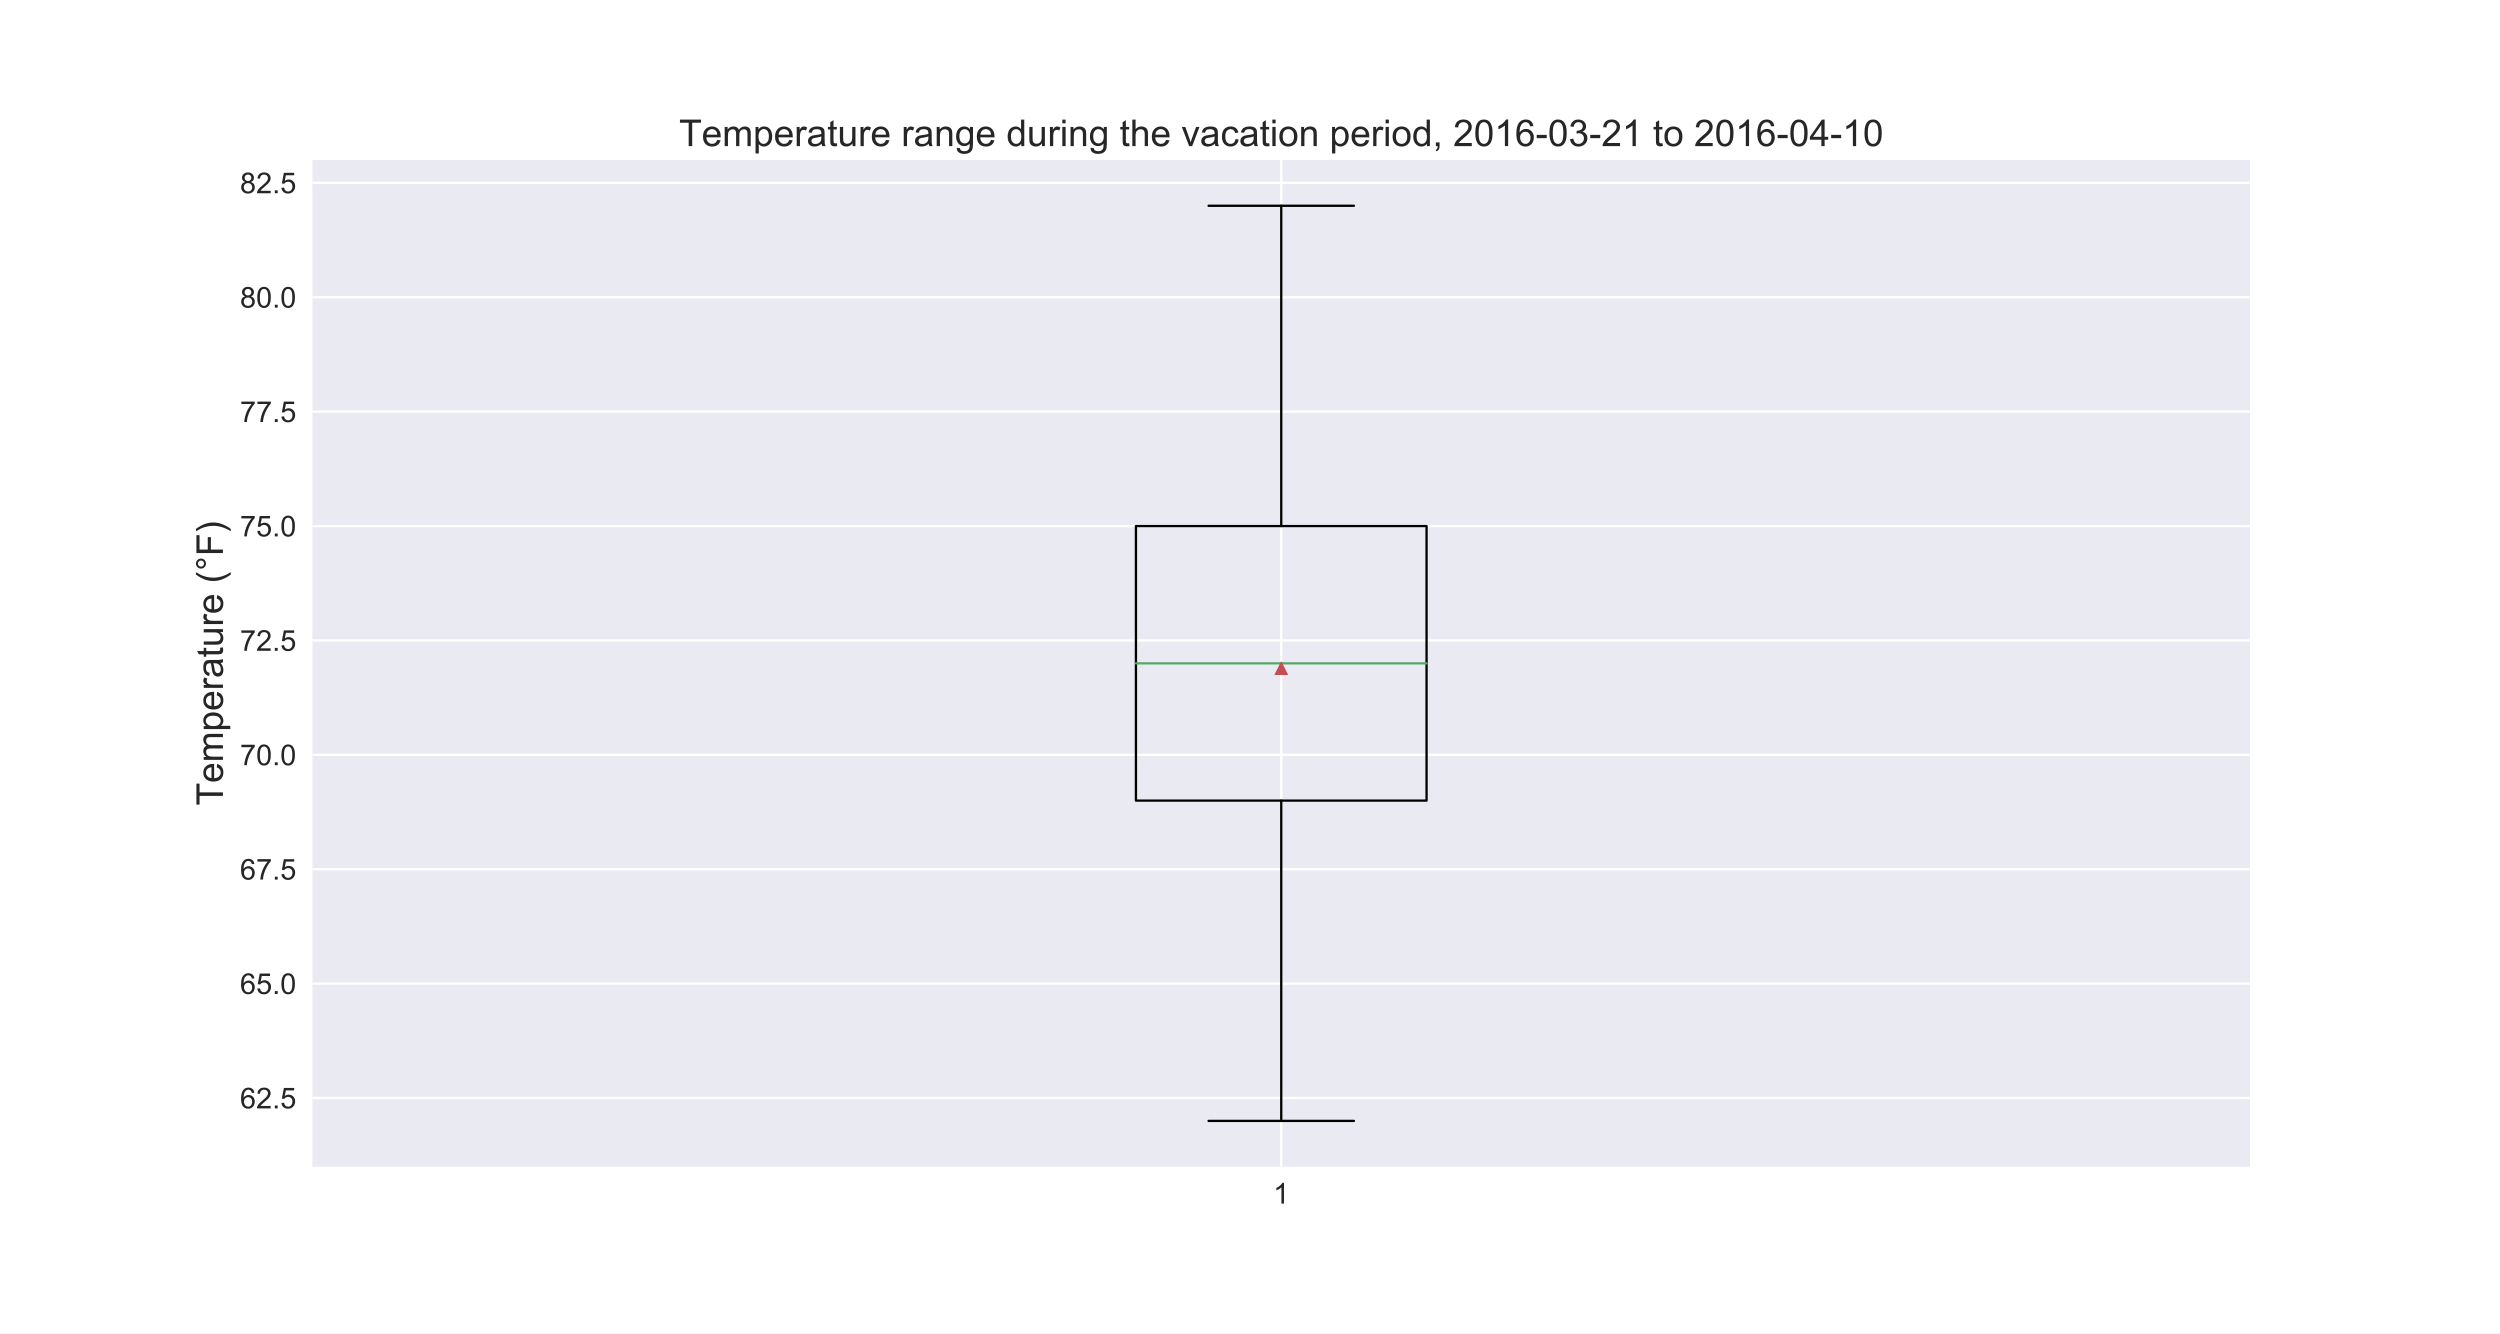
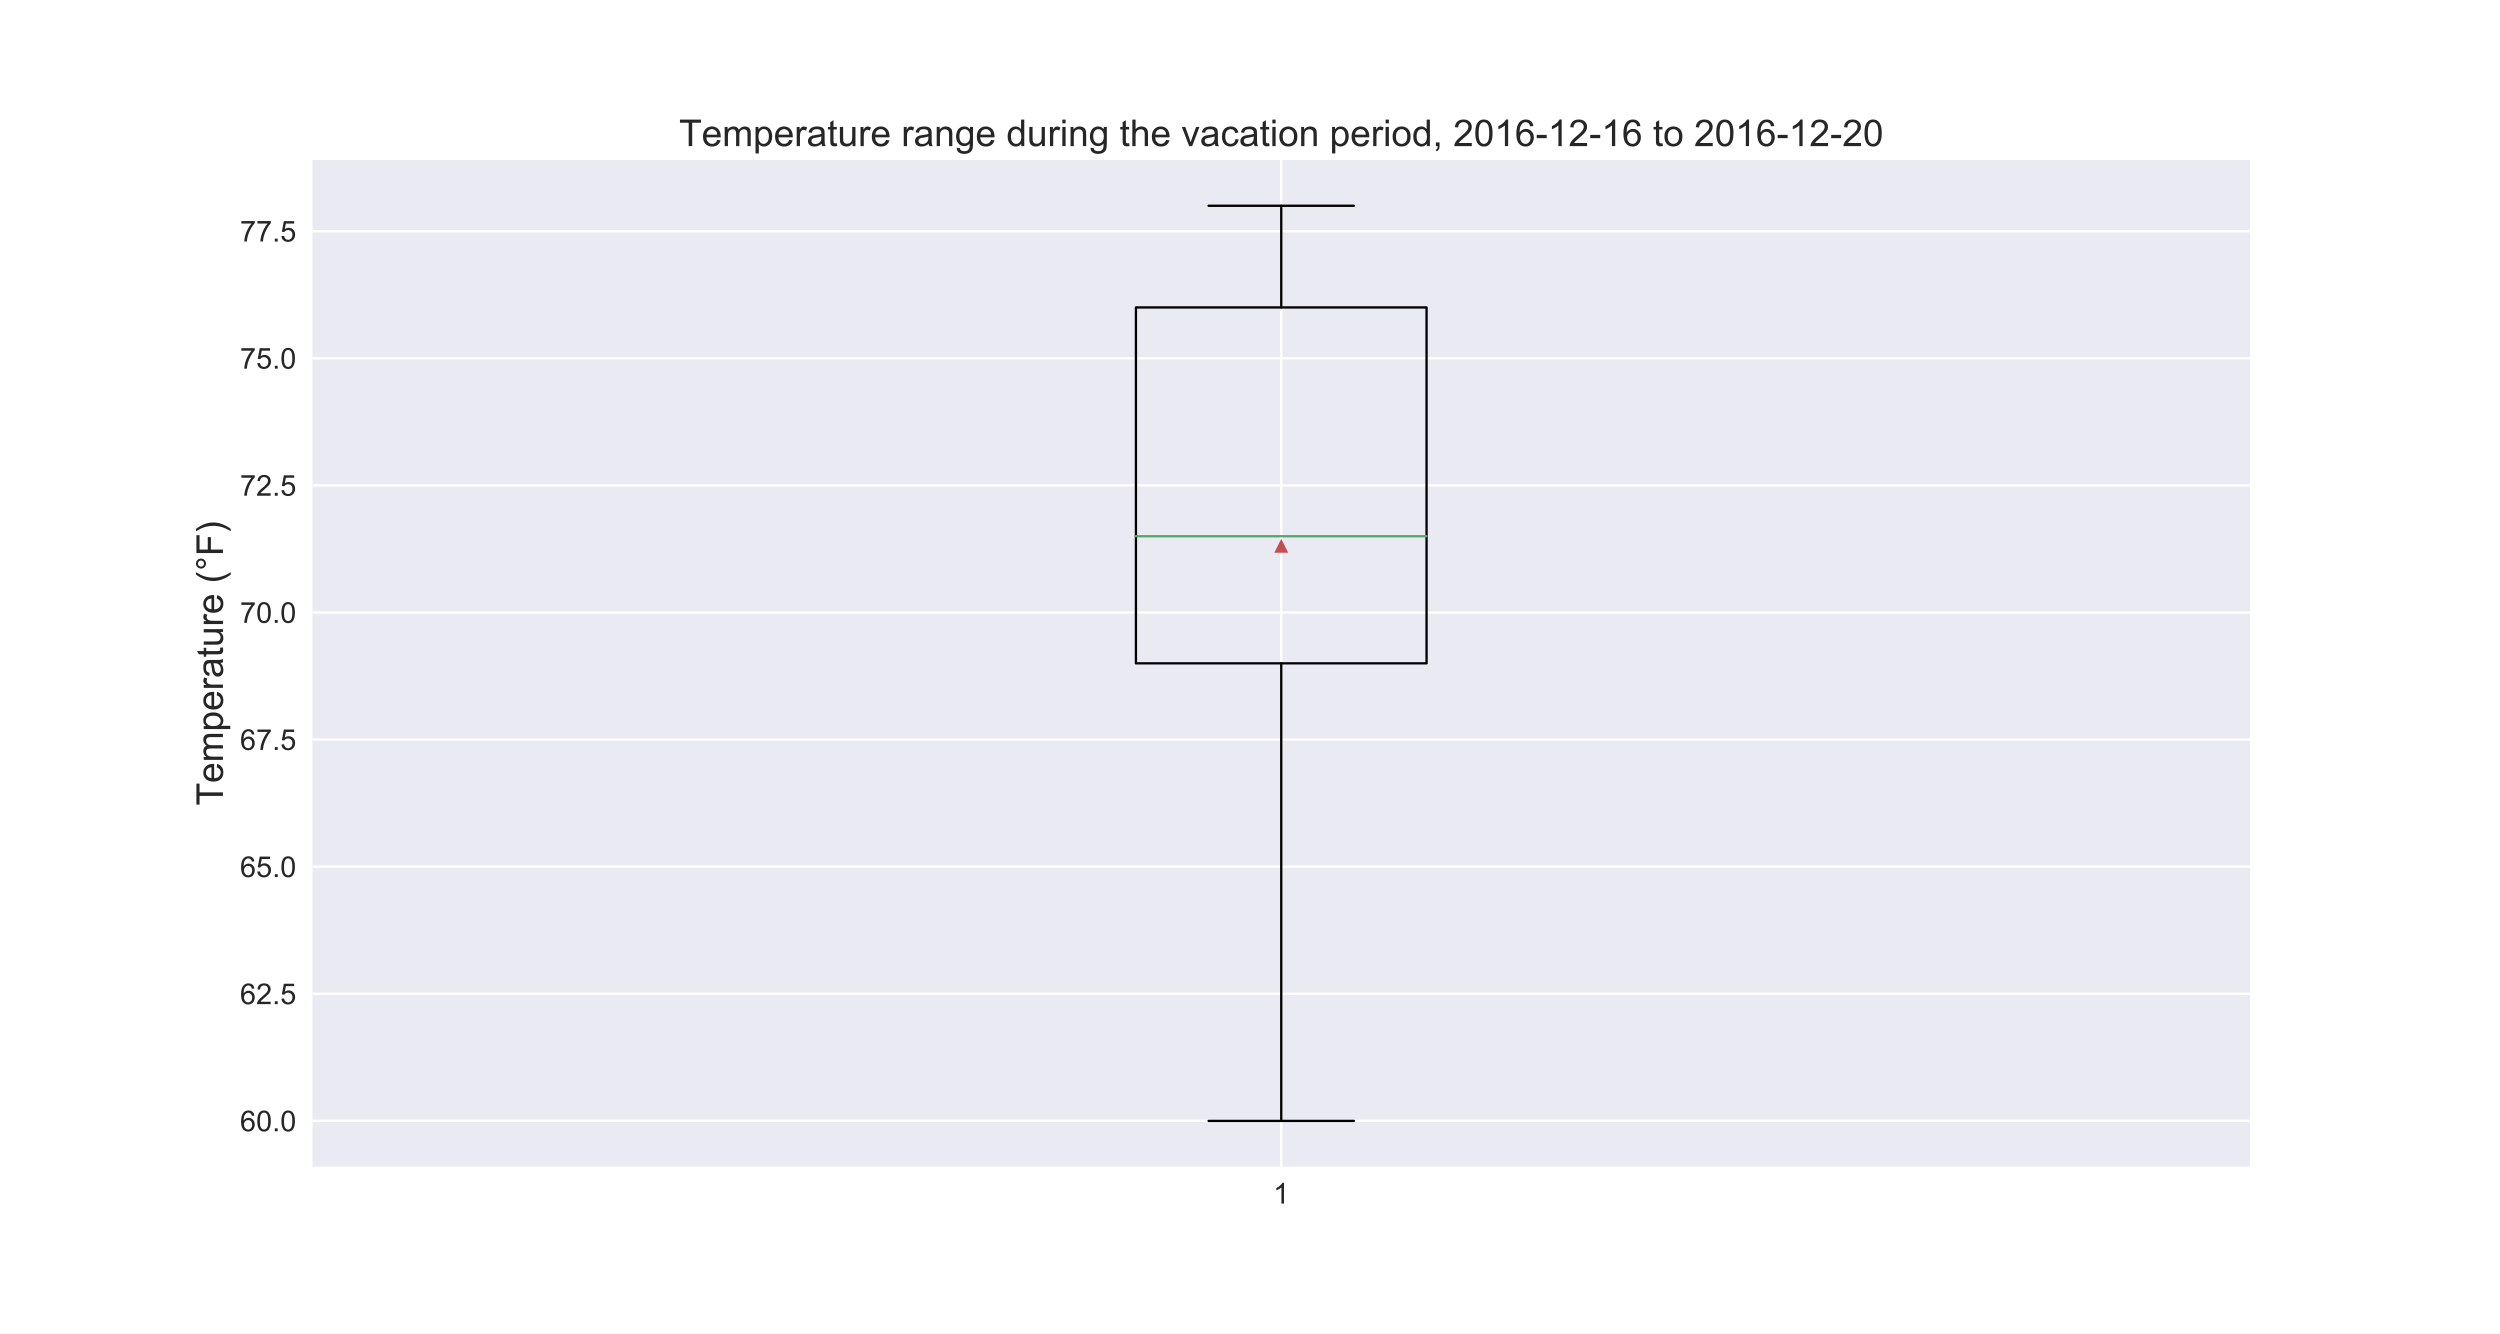
<svg xmlns="http://www.w3.org/2000/svg" xmlns:xlink="http://www.w3.org/1999/xlink" height="576pt" version="1.1" viewBox="0 0 1080 576" width="1080pt">
  <defs>
    <style type="text/css">
*{stroke-linecap:butt;stroke-linejoin:round;}
  </style>
  </defs>
  <g id="figure_1">
    <g id="patch_1">
      <path d="M 0 576  L 1080 576  L 1080 0  L 0 0  z " style="fill:#ffffff;" />
    </g>
    <g id="axes_1">
      <g id="patch_2">
        <path d="M 135 504  L 972 504  L 972 69.12  L 135 69.12  z " style="fill:#eaeaf2;" />
      </g>
      <g id="matplotlib.axis_1">
        <g id="xtick_1">
          <g id="line2d_1">
-             <path clip-path="url(#p46fe428287)" d="M 553.5 504  L 553.5 69.12  " style="fill:none;stroke:#ffffff;stroke-linecap:round;" />
+             <path clip-path="url(#p32eda16c60)" d="M 553.5 504  L 553.5 69.12  " style="fill:none;stroke:#ffffff;stroke-linecap:round;" />
          </g>
          <g id="line2d_2" />
          <g id="text_1">
            <defs>
              <path d="M 37.25 0  L 28.469 0  L 28.469 56  Q 25.297 52.984 20.141 49.953  Q 14.984 46.922 10.891 45.406  L 10.891 53.906  Q 18.266 57.375 23.781 62.297  Q 29.297 67.234 31.594 71.875  L 37.25 71.875  z " id="ArialMT-31" />
            </defs>
            <g style="fill:#262626;" transform="translate(550.0244 519.9473)scale(0.125 -0.125)">
              <use xlink:href="#ArialMT-31" />
            </g>
          </g>
        </g>
      </g>
      <g id="matplotlib.axis_2">
        <g id="ytick_1">
          <g id="line2d_3">
-             <path clip-path="url(#p46fe428287)" d="M 135 474.349  L 972 474.349  " style="fill:none;stroke:#ffffff;stroke-linecap:round;" />
+             <path clip-path="url(#p32eda16c60)" d="M 135 484.233  L 972 484.233  " style="fill:none;stroke:#ffffff;stroke-linecap:round;" />
          </g>
          <g id="line2d_4" />
          <g id="text_2">
            <defs>
              <path d="M 49.75 54.047  L 41.016 53.375  Q 39.844 58.547 37.703 60.891  Q 34.125 64.656 28.906 64.656  Q 24.703 64.656 21.531 62.312  Q 17.391 59.281 14.984 53.469  Q 12.594 47.656 12.5 36.922  Q 15.672 41.75 20.266 44.094  Q 24.859 46.438 29.891 46.438  Q 38.672 46.438 44.844 39.969  Q 51.031 33.5 51.031 23.25  Q 51.031 16.5 48.125 10.719  Q 45.219 4.938 40.141 1.859  Q 35.062 -1.219 28.609 -1.219  Q 17.625 -1.219 10.688 6.859  Q 3.766 14.938 3.766 33.5  Q 3.766 54.25 11.422 63.672  Q 18.109 71.875 29.438 71.875  Q 37.891 71.875 43.281 67.141  Q 48.688 62.406 49.75 54.047  z M 13.875 23.188  Q 13.875 18.656 15.797 14.5  Q 17.719 10.359 21.188 8.172  Q 24.656 6 28.469 6  Q 34.031 6 38.031 10.484  Q 42.047 14.984 42.047 22.703  Q 42.047 30.125 38.078 34.391  Q 34.125 38.672 28.125 38.672  Q 22.172 38.672 18.016 34.391  Q 13.875 30.125 13.875 23.188  z " id="ArialMT-36" />
-               <path d="M 50.344 8.453  L 50.344 0  L 3.031 0  Q 2.938 3.172 4.047 6.109  Q 5.859 10.938 9.828 15.625  Q 13.812 20.312 21.344 26.469  Q 33.016 36.031 37.109 41.625  Q 41.219 47.219 41.219 52.203  Q 41.219 57.422 37.469 61  Q 33.734 64.594 27.734 64.594  Q 21.391 64.594 17.578 60.781  Q 13.766 56.984 13.719 50.25  L 4.688 51.172  Q 5.609 61.281 11.656 66.578  Q 17.719 71.875 27.938 71.875  Q 38.234 71.875 44.234 66.156  Q 50.25 60.453 50.25 52  Q 50.25 47.703 48.484 43.547  Q 46.734 39.406 42.656 34.812  Q 38.578 30.219 29.109 22.219  Q 21.188 15.578 18.938 13.203  Q 16.703 10.844 15.234 8.453  z " id="ArialMT-32" />
+               <path d="M 4.156 35.297  Q 4.156 48 6.766 55.734  Q 9.375 63.484 14.516 67.672  Q 19.672 71.875 27.484 71.875  Q 33.25 71.875 37.594 69.547  Q 41.938 67.234 44.766 62.859  Q 47.609 58.5 49.219 52.219  Q 50.828 45.953 50.828 35.297  Q 50.828 22.703 48.234 14.969  Q 45.656 7.234 40.5 3  Q 35.359 -1.219 27.484 -1.219  Q 17.141 -1.219 11.234 6.203  Q 4.156 15.141 4.156 35.297  z M 13.188 35.297  Q 13.188 17.672 17.312 11.828  Q 21.438 6 27.484 6  Q 33.547 6 37.672 11.859  Q 41.797 17.719 41.797 35.297  Q 41.797 52.984 37.672 58.781  Q 33.547 64.594 27.391 64.594  Q 21.344 64.594 17.719 59.469  Q 13.188 52.938 13.188 35.297  z " id="ArialMT-30" />
              <path d="M 9.078 0  L 9.078 10.016  L 19.094 10.016  L 19.094 0  z " id="ArialMT-2e" />
-               <path d="M 4.156 18.75  L 13.375 19.531  Q 14.406 12.797 18.141 9.391  Q 21.875 6 27.156 6  Q 33.5 6 37.891 10.781  Q 42.281 15.578 42.281 23.484  Q 42.281 31 38.062 35.344  Q 33.844 39.703 27 39.703  Q 22.75 39.703 19.328 37.766  Q 15.922 35.844 13.969 32.766  L 5.719 33.844  L 12.641 70.609  L 48.25 70.609  L 48.25 62.203  L 19.672 62.203  L 15.828 42.969  Q 22.266 47.469 29.344 47.469  Q 38.719 47.469 45.156 40.969  Q 51.609 34.469 51.609 24.266  Q 51.609 14.547 45.953 7.469  Q 39.062 -1.219 27.156 -1.219  Q 17.391 -1.219 11.203 4.25  Q 5.031 9.719 4.156 18.75  z " id="ArialMT-35" />
            </defs>
-             <g style="fill:#262626;" transform="translate(103.6738 478.8227)scale(0.125 -0.125)">
+             <g style="fill:#262626;" transform="translate(103.6738 488.7064)scale(0.125 -0.125)">
              <use xlink:href="#ArialMT-36" />
-               <use x="55.615" xlink:href="#ArialMT-32" />
-               <use x="111.23" xlink:href="#ArialMT-2e" />
-               <use x="139.014" xlink:href="#ArialMT-35" />
+               <use x="55.615" xlink:href="#ArialMT-30" />
+               <use x="111.23" xlink:href="#ArialMT-2e" />
+               <use x="139.014" xlink:href="#ArialMT-30" />
            </g>
          </g>
        </g>
        <g id="ytick_2">
          <g id="line2d_5">
-             <path clip-path="url(#p46fe428287)" d="M 135 424.931  L 972 424.931  " style="fill:none;stroke:#ffffff;stroke-linecap:round;" />
+             <path clip-path="url(#p32eda16c60)" d="M 135 429.324  L 972 429.324  " style="fill:none;stroke:#ffffff;stroke-linecap:round;" />
          </g>
          <g id="line2d_6" />
          <g id="text_3">
            <defs>
-               <path d="M 4.156 35.297  Q 4.156 48 6.766 55.734  Q 9.375 63.484 14.516 67.672  Q 19.672 71.875 27.484 71.875  Q 33.25 71.875 37.594 69.547  Q 41.938 67.234 44.766 62.859  Q 47.609 58.5 49.219 52.219  Q 50.828 45.953 50.828 35.297  Q 50.828 22.703 48.234 14.969  Q 45.656 7.234 40.5 3  Q 35.359 -1.219 27.484 -1.219  Q 17.141 -1.219 11.234 6.203  Q 4.156 15.141 4.156 35.297  z M 13.188 35.297  Q 13.188 17.672 17.312 11.828  Q 21.438 6 27.484 6  Q 33.547 6 37.672 11.859  Q 41.797 17.719 41.797 35.297  Q 41.797 52.984 37.672 58.781  Q 33.547 64.594 27.391 64.594  Q 21.344 64.594 17.719 59.469  Q 13.188 52.938 13.188 35.297  z " id="ArialMT-30" />
+               <path d="M 50.344 8.453  L 50.344 0  L 3.031 0  Q 2.938 3.172 4.047 6.109  Q 5.859 10.938 9.828 15.625  Q 13.812 20.312 21.344 26.469  Q 33.016 36.031 37.109 41.625  Q 41.219 47.219 41.219 52.203  Q 41.219 57.422 37.469 61  Q 33.734 64.594 27.734 64.594  Q 21.391 64.594 17.578 60.781  Q 13.766 56.984 13.719 50.25  L 4.688 51.172  Q 5.609 61.281 11.656 66.578  Q 17.719 71.875 27.938 71.875  Q 38.234 71.875 44.234 66.156  Q 50.25 60.453 50.25 52  Q 50.25 47.703 48.484 43.547  Q 46.734 39.406 42.656 34.812  Q 38.578 30.219 29.109 22.219  Q 21.188 15.578 18.938 13.203  Q 16.703 10.844 15.234 8.453  z " id="ArialMT-32" />
+               <path d="M 4.156 18.75  L 13.375 19.531  Q 14.406 12.797 18.141 9.391  Q 21.875 6 27.156 6  Q 33.5 6 37.891 10.781  Q 42.281 15.578 42.281 23.484  Q 42.281 31 38.062 35.344  Q 33.844 39.703 27 39.703  Q 22.75 39.703 19.328 37.766  Q 15.922 35.844 13.969 32.766  L 5.719 33.844  L 12.641 70.609  L 48.25 70.609  L 48.25 62.203  L 19.672 62.203  L 15.828 42.969  Q 22.266 47.469 29.344 47.469  Q 38.719 47.469 45.156 40.969  Q 51.609 34.469 51.609 24.266  Q 51.609 14.547 45.953 7.469  Q 39.062 -1.219 27.156 -1.219  Q 17.391 -1.219 11.203 4.25  Q 5.031 9.719 4.156 18.75  z " id="ArialMT-35" />
            </defs>
-             <g style="fill:#262626;" transform="translate(103.6738 429.4045)scale(0.125 -0.125)">
+             <g style="fill:#262626;" transform="translate(103.6738 433.7973)scale(0.125 -0.125)">
+               <use xlink:href="#ArialMT-36" />
+               <use x="55.615" xlink:href="#ArialMT-32" />
+               <use x="111.23" xlink:href="#ArialMT-2e" />
+               <use x="139.014" xlink:href="#ArialMT-35" />
+             </g>
+           </g>
+         </g>
+         <g id="ytick_3">
+           <g id="line2d_7">
+             <path clip-path="url(#p32eda16c60)" d="M 135 374.415  L 972 374.415  " style="fill:none;stroke:#ffffff;stroke-linecap:round;" />
+           </g>
+           <g id="line2d_8" />
+           <g id="text_4">
+             <g style="fill:#262626;" transform="translate(103.6738 378.8882)scale(0.125 -0.125)">
              <use xlink:href="#ArialMT-36" />
              <use x="55.615" xlink:href="#ArialMT-35" />
              <use x="111.23" xlink:href="#ArialMT-2e" />
              <use x="139.014" xlink:href="#ArialMT-30" />
            </g>
          </g>
        </g>
-         <g id="ytick_3">
-           <g id="line2d_7">
-             <path clip-path="url(#p46fe428287)" d="M 135 375.513  L 972 375.513  " style="fill:none;stroke:#ffffff;stroke-linecap:round;" />
-           </g>
-           <g id="line2d_8" />
-           <g id="text_4">
+         <g id="ytick_4">
+           <g id="line2d_9">
+             <path clip-path="url(#p32eda16c60)" d="M 135 319.505  L 972 319.505  " style="fill:none;stroke:#ffffff;stroke-linecap:round;" />
+           </g>
+           <g id="line2d_10" />
+           <g id="text_5">
            <defs>
              <path d="M 4.734 62.203  L 4.734 70.656  L 51.078 70.656  L 51.078 63.812  Q 44.234 56.547 37.516 44.484  Q 30.812 32.422 27.156 19.672  Q 24.516 10.688 23.781 0  L 14.75 0  Q 14.891 8.453 18.062 20.406  Q 21.234 32.375 27.172 43.484  Q 33.109 54.594 39.797 62.203  z " id="ArialMT-37" />
            </defs>
-             <g style="fill:#262626;" transform="translate(103.6738 379.9864)scale(0.125 -0.125)">
+             <g style="fill:#262626;" transform="translate(103.6738 323.9791)scale(0.125 -0.125)">
              <use xlink:href="#ArialMT-36" />
              <use x="55.615" xlink:href="#ArialMT-37" />
              <use x="111.23" xlink:href="#ArialMT-2e" />
              <use x="139.014" xlink:href="#ArialMT-35" />
            </g>
          </g>
        </g>
-         <g id="ytick_4">
-           <g id="line2d_9">
-             <path clip-path="url(#p46fe428287)" d="M 135 326.095  L 972 326.095  " style="fill:none;stroke:#ffffff;stroke-linecap:round;" />
-           </g>
-           <g id="line2d_10" />
-           <g id="text_5">
-             <g style="fill:#262626;" transform="translate(103.6738 330.5682)scale(0.125 -0.125)">
+         <g id="ytick_5">
+           <g id="line2d_11">
+             <path clip-path="url(#p32eda16c60)" d="M 135 264.596  L 972 264.596  " style="fill:none;stroke:#ffffff;stroke-linecap:round;" />
+           </g>
+           <g id="line2d_12" />
+           <g id="text_6">
+             <g style="fill:#262626;" transform="translate(103.6738 269.07)scale(0.125 -0.125)">
              <use xlink:href="#ArialMT-37" />
              <use x="55.615" xlink:href="#ArialMT-30" />
              <use x="111.23" xlink:href="#ArialMT-2e" />
              <use x="139.014" xlink:href="#ArialMT-30" />
            </g>
          </g>
        </g>
-         <g id="ytick_5">
-           <g id="line2d_11">
-             <path clip-path="url(#p46fe428287)" d="M 135 276.676  L 972 276.676  " style="fill:none;stroke:#ffffff;stroke-linecap:round;" />
-           </g>
-           <g id="line2d_12" />
-           <g id="text_6">
-             <g style="fill:#262626;" transform="translate(103.6738 281.15)scale(0.125 -0.125)">
+         <g id="ytick_6">
+           <g id="line2d_13">
+             <path clip-path="url(#p32eda16c60)" d="M 135 209.687  L 972 209.687  " style="fill:none;stroke:#ffffff;stroke-linecap:round;" />
+           </g>
+           <g id="line2d_14" />
+           <g id="text_7">
+             <g style="fill:#262626;" transform="translate(103.6738 214.1609)scale(0.125 -0.125)">
              <use xlink:href="#ArialMT-37" />
              <use x="55.615" xlink:href="#ArialMT-32" />
              <use x="111.23" xlink:href="#ArialMT-2e" />
              <use x="139.014" xlink:href="#ArialMT-35" />
            </g>
          </g>
        </g>
-         <g id="ytick_6">
-           <g id="line2d_13">
-             <path clip-path="url(#p46fe428287)" d="M 135 227.258  L 972 227.258  " style="fill:none;stroke:#ffffff;stroke-linecap:round;" />
-           </g>
-           <g id="line2d_14" />
-           <g id="text_7">
-             <g style="fill:#262626;" transform="translate(103.6738 231.7318)scale(0.125 -0.125)">
+         <g id="ytick_7">
+           <g id="line2d_15">
+             <path clip-path="url(#p32eda16c60)" d="M 135 154.778  L 972 154.778  " style="fill:none;stroke:#ffffff;stroke-linecap:round;" />
+           </g>
+           <g id="line2d_16" />
+           <g id="text_8">
+             <g style="fill:#262626;" transform="translate(103.6738 159.2518)scale(0.125 -0.125)">
              <use xlink:href="#ArialMT-37" />
              <use x="55.615" xlink:href="#ArialMT-35" />
              <use x="111.23" xlink:href="#ArialMT-2e" />
              <use x="139.014" xlink:href="#ArialMT-30" />
            </g>
          </g>
        </g>
-         <g id="ytick_7">
-           <g id="line2d_15">
-             <path clip-path="url(#p46fe428287)" d="M 135 177.84  L 972 177.84  " style="fill:none;stroke:#ffffff;stroke-linecap:round;" />
-           </g>
-           <g id="line2d_16" />
-           <g id="text_8">
-             <g style="fill:#262626;" transform="translate(103.6738 182.3136)scale(0.125 -0.125)">
+         <g id="ytick_8">
+           <g id="line2d_17">
+             <path clip-path="url(#p32eda16c60)" d="M 135 99.869  L 972 99.869  " style="fill:none;stroke:#ffffff;stroke-linecap:round;" />
+           </g>
+           <g id="line2d_18" />
+           <g id="text_9">
+             <g style="fill:#262626;" transform="translate(103.6738 104.3427)scale(0.125 -0.125)">
              <use xlink:href="#ArialMT-37" />
              <use x="55.615" xlink:href="#ArialMT-37" />
              <use x="111.23" xlink:href="#ArialMT-2e" />
              <use x="139.014" xlink:href="#ArialMT-35" />
            </g>
          </g>
        </g>
-         <g id="ytick_8">
-           <g id="line2d_17">
-             <path clip-path="url(#p46fe428287)" d="M 135 128.422  L 972 128.422  " style="fill:none;stroke:#ffffff;stroke-linecap:round;" />
-           </g>
-           <g id="line2d_18" />
-           <g id="text_9">
-             <defs>
-               <path d="M 17.672 38.812  Q 12.203 40.828 9.562 44.531  Q 6.938 48.25 6.938 53.422  Q 6.938 61.234 12.547 66.547  Q 18.172 71.875 27.484 71.875  Q 36.859 71.875 42.578 66.422  Q 48.297 60.984 48.297 53.172  Q 48.297 48.188 45.672 44.5  Q 43.062 40.828 37.75 38.812  Q 44.344 36.672 47.781 31.875  Q 51.219 27.094 51.219 20.453  Q 51.219 11.281 44.719 5.031  Q 38.234 -1.219 27.641 -1.219  Q 17.047 -1.219 10.547 5.047  Q 4.047 11.328 4.047 20.703  Q 4.047 27.688 7.594 32.391  Q 11.141 37.109 17.672 38.812  z M 15.922 53.719  Q 15.922 48.641 19.188 45.406  Q 22.469 42.188 27.688 42.188  Q 32.766 42.188 36.016 45.375  Q 39.266 48.578 39.266 53.219  Q 39.266 58.062 35.906 61.359  Q 32.562 64.656 27.594 64.656  Q 22.562 64.656 19.234 61.422  Q 15.922 58.203 15.922 53.719  z M 13.094 20.656  Q 13.094 16.891 14.875 13.375  Q 16.656 9.859 20.172 7.922  Q 23.688 6 27.734 6  Q 34.031 6 38.125 10.047  Q 42.234 14.109 42.234 20.359  Q 42.234 26.703 38.016 30.859  Q 33.797 35.016 27.438 35.016  Q 21.234 35.016 17.156 30.906  Q 13.094 26.812 13.094 20.656  z " id="ArialMT-38" />
-             </defs>
-             <g style="fill:#262626;" transform="translate(103.6738 132.8955)scale(0.125 -0.125)">
-               <use xlink:href="#ArialMT-38" />
-               <use x="55.615" xlink:href="#ArialMT-30" />
-               <use x="111.23" xlink:href="#ArialMT-2e" />
-               <use x="139.014" xlink:href="#ArialMT-30" />
-             </g>
-           </g>
-         </g>
-         <g id="ytick_9">
-           <g id="line2d_19">
-             <path clip-path="url(#p46fe428287)" d="M 135 79.004  L 972 79.004  " style="fill:none;stroke:#ffffff;stroke-linecap:round;" />
-           </g>
-           <g id="line2d_20" />
-           <g id="text_10">
-             <g style="fill:#262626;" transform="translate(103.6738 83.47727)scale(0.125 -0.125)">
-               <use xlink:href="#ArialMT-38" />
-               <use x="55.615" xlink:href="#ArialMT-32" />
-               <use x="111.23" xlink:href="#ArialMT-2e" />
-               <use x="139.014" xlink:href="#ArialMT-35" />
-             </g>
-           </g>
-         </g>
-         <g id="text_11">
+         <g id="text_10">
          <defs>
            <path d="M 25.922 0  L 25.922 63.141  L 2.344 63.141  L 2.344 71.578  L 59.078 71.578  L 59.078 63.141  L 35.406 63.141  L 35.406 0  z " id="ArialMT-54" />
            <path d="M 42.094 16.703  L 51.172 15.578  Q 49.031 7.625 43.219 3.219  Q 37.406 -1.172 28.375 -1.172  Q 17 -1.172 10.328 5.828  Q 3.656 12.844 3.656 25.484  Q 3.656 38.578 10.391 45.797  Q 17.141 53.031 27.875 53.031  Q 38.281 53.031 44.875 45.953  Q 51.469 38.875 51.469 26.031  Q 51.469 25.25 51.422 23.688  L 12.75 23.688  Q 13.234 15.141 17.578 10.594  Q 21.922 6.062 28.422 6.062  Q 33.25 6.062 36.672 8.594  Q 40.094 11.141 42.094 16.703  z M 13.234 30.906  L 42.188 30.906  Q 41.609 37.453 38.875 40.719  Q 34.672 45.797 27.984 45.797  Q 21.922 45.797 17.797 41.75  Q 13.672 37.703 13.234 30.906  z " id="ArialMT-65" />
            <path d="M 6.594 0  L 6.594 51.859  L 14.453 51.859  L 14.453 44.578  Q 16.891 48.391 20.938 50.703  Q 25 53.031 30.172 53.031  Q 35.938 53.031 39.625 50.641  Q 43.312 48.25 44.828 43.953  Q 50.984 53.031 60.844 53.031  Q 68.562 53.031 72.703 48.75  Q 76.859 44.484 76.859 35.594  L 76.859 0  L 68.109 0  L 68.109 32.672  Q 68.109 37.938 67.25 40.25  Q 66.406 42.578 64.156 43.984  Q 61.922 45.406 58.891 45.406  Q 53.422 45.406 49.797 41.766  Q 46.188 38.141 46.188 30.125  L 46.188 0  L 37.406 0  L 37.406 33.688  Q 37.406 39.547 35.25 42.469  Q 33.109 45.406 28.219 45.406  Q 24.516 45.406 21.359 43.453  Q 18.219 41.5 16.797 37.734  Q 15.375 33.984 15.375 26.906  L 15.375 0  z " id="ArialMT-6d" />
            <path d="M 6.594 -19.875  L 6.594 51.859  L 14.594 51.859  L 14.594 45.125  Q 17.438 49.078 21 51.047  Q 24.562 53.031 29.641 53.031  Q 36.281 53.031 41.359 49.609  Q 46.438 46.188 49.016 39.953  Q 51.609 33.734 51.609 26.312  Q 51.609 18.359 48.75 11.984  Q 45.906 5.609 40.453 2.219  Q 35.016 -1.172 29 -1.172  Q 24.609 -1.172 21.109 0.688  Q 17.625 2.547 15.375 5.375  L 15.375 -19.875  z M 14.547 25.641  Q 14.547 15.625 18.594 10.844  Q 22.656 6.062 28.422 6.062  Q 34.281 6.062 38.453 11.016  Q 42.625 15.969 42.625 26.375  Q 42.625 36.281 38.547 41.203  Q 34.469 46.141 28.812 46.141  Q 23.188 46.141 18.859 40.891  Q 14.547 35.641 14.547 25.641  z " id="ArialMT-70" />
            <path d="M 6.5 0  L 6.5 51.859  L 14.406 51.859  L 14.406 44  Q 17.438 49.516 20 51.266  Q 22.562 53.031 25.641 53.031  Q 30.078 53.031 34.672 50.203  L 31.641 42.047  Q 28.422 43.953 25.203 43.953  Q 22.312 43.953 20.016 42.219  Q 17.719 40.484 16.75 37.406  Q 15.281 32.719 15.281 27.156  L 15.281 0  z " id="ArialMT-72" />
            <path d="M 40.438 6.391  Q 35.547 2.25 31.031 0.531  Q 26.516 -1.172 21.344 -1.172  Q 12.797 -1.172 8.203 3  Q 3.609 7.172 3.609 13.672  Q 3.609 17.484 5.344 20.625  Q 7.078 23.781 9.891 25.688  Q 12.703 27.594 16.219 28.562  Q 18.797 29.25 24.031 29.891  Q 34.672 31.156 39.703 32.906  Q 39.75 34.719 39.75 35.203  Q 39.75 40.578 37.25 42.781  Q 33.891 45.75 27.25 45.75  Q 21.047 45.75 18.094 43.578  Q 15.141 41.406 13.719 35.891  L 5.125 37.062  Q 6.297 42.578 8.984 45.969  Q 11.672 49.359 16.75 51.188  Q 21.828 53.031 28.516 53.031  Q 35.156 53.031 39.297 51.469  Q 43.453 49.906 45.406 47.531  Q 47.359 45.172 48.141 41.547  Q 48.578 39.312 48.578 33.453  L 48.578 21.734  Q 48.578 9.469 49.141 6.219  Q 49.703 2.984 51.375 0  L 42.188 0  Q 40.828 2.734 40.438 6.391  z M 39.703 26.031  Q 34.906 24.078 25.344 22.703  Q 19.922 21.922 17.672 20.938  Q 15.438 19.969 14.203 18.094  Q 12.984 16.219 12.984 13.922  Q 12.984 10.406 15.641 8.062  Q 18.312 5.719 23.438 5.719  Q 28.516 5.719 32.469 7.938  Q 36.422 10.156 38.281 14.016  Q 39.703 17 39.703 22.797  z " id="ArialMT-61" />
            <path d="M 25.781 7.859  L 27.047 0.094  Q 23.344 -0.688 20.406 -0.688  Q 15.625 -0.688 12.984 0.828  Q 10.359 2.344 9.281 4.812  Q 8.203 7.281 8.203 15.188  L 8.203 45.016  L 1.766 45.016  L 1.766 51.859  L 8.203 51.859  L 8.203 64.703  L 16.938 69.969  L 16.938 51.859  L 25.781 51.859  L 25.781 45.016  L 16.938 45.016  L 16.938 14.703  Q 16.938 10.938 17.406 9.859  Q 17.875 8.797 18.922 8.156  Q 19.969 7.516 21.922 7.516  Q 23.391 7.516 25.781 7.859  z " id="ArialMT-74" />
            <path d="M 40.578 0  L 40.578 7.625  Q 34.516 -1.172 24.125 -1.172  Q 19.531 -1.172 15.547 0.578  Q 11.578 2.344 9.641 5  Q 7.719 7.672 6.938 11.531  Q 6.391 14.109 6.391 19.734  L 6.391 51.859  L 15.188 51.859  L 15.188 23.094  Q 15.188 16.219 15.719 13.812  Q 16.547 10.359 19.234 8.375  Q 21.922 6.391 25.875 6.391  Q 29.828 6.391 33.297 8.422  Q 36.766 10.453 38.203 13.938  Q 39.656 17.438 39.656 24.078  L 39.656 51.859  L 48.438 51.859  L 48.438 0  z " id="ArialMT-75" />
            <path id="ArialMT-20" />
            <path d="M 23.391 -21.047  Q 16.109 -11.859 11.078 0.438  Q 6.062 12.75 6.062 25.922  Q 6.062 37.547 9.812 48.188  Q 14.203 60.547 23.391 72.797  L 29.688 72.797  Q 23.781 62.641 21.875 58.297  Q 18.891 51.562 17.188 44.234  Q 15.094 35.109 15.094 25.875  Q 15.094 2.391 29.688 -21.047  z " id="ArialMT-28" />
            <path d="M 6.25 59.281  Q 6.25 64.891 10.219 68.844  Q 14.203 72.797 19.781 72.797  Q 25.438 72.797 29.391 68.844  Q 33.344 64.891 33.344 59.281  Q 33.344 53.656 29.359 49.672  Q 25.391 45.703 19.781 45.703  Q 14.203 45.703 10.219 49.656  Q 6.25 53.609 6.25 59.281  z M 11.578 59.281  Q 11.578 55.859 13.984 53.438  Q 16.406 51.031 19.828 51.031  Q 23.188 51.031 25.609 53.438  Q 28.031 55.859 28.031 59.281  Q 28.031 62.703 25.609 65.109  Q 23.188 67.531 19.828 67.531  Q 16.406 67.531 13.984 65.109  Q 11.578 62.703 11.578 59.281  z " id="ArialMT-b0" />
            <path d="M 8.203 0  L 8.203 71.578  L 56.5 71.578  L 56.5 63.141  L 17.672 63.141  L 17.672 40.969  L 51.266 40.969  L 51.266 32.516  L 17.672 32.516  L 17.672 0  z " id="ArialMT-46" />
            <path d="M 12.359 -21.047  L 6.062 -21.047  Q 20.656 2.391 20.656 25.875  Q 20.656 35.062 18.562 44.094  Q 16.891 51.422 13.922 58.156  Q 12.016 62.547 6.062 72.797  L 12.359 72.797  Q 21.531 60.547 25.922 48.188  Q 29.688 37.547 29.688 25.922  Q 29.688 12.75 24.625 0.438  Q 19.578 -11.859 12.359 -21.047  z " id="ArialMT-29" />
          </defs>
          <g style="fill:#262626;" transform="translate(96.30633 347.9737)rotate(-90)scale(0.16 -0.16)">
            <use xlink:href="#ArialMT-54" />
            <use x="60.912" xlink:href="#ArialMT-65" />
            <use x="116.527" xlink:href="#ArialMT-6d" />
            <use x="199.828" xlink:href="#ArialMT-70" />
            <use x="255.443" xlink:href="#ArialMT-65" />
            <use x="311.059" xlink:href="#ArialMT-72" />
            <use x="344.359" xlink:href="#ArialMT-61" />
            <use x="399.975" xlink:href="#ArialMT-74" />
            <use x="427.758" xlink:href="#ArialMT-75" />
            <use x="483.373" xlink:href="#ArialMT-72" />
            <use x="516.674" xlink:href="#ArialMT-65" />
            <use x="572.289" xlink:href="#ArialMT-20" />
            <use x="600.072" xlink:href="#ArialMT-28" />
            <use x="633.373" xlink:href="#ArialMT-b0" />
            <use x="673.363" xlink:href="#ArialMT-46" />
            <use x="734.447" xlink:href="#ArialMT-29" />
          </g>
        </g>
      </g>
+       <g id="line2d_19">
+         <path clip-path="url(#p32eda16c60)" d="M 490.725 286.56  L 616.275 286.56  L 616.275 132.815  L 490.725 132.815  L 490.725 286.56  " style="fill:none;stroke:#000000;stroke-linecap:round;" />
+       </g>
+       <g id="line2d_20">
+         <path clip-path="url(#p32eda16c60)" d="M 553.5 286.56  L 553.5 484.233  " style="fill:none;stroke:#000000;stroke-linecap:round;" />
+       </g>
      <g id="line2d_21">
-         <path clip-path="url(#p46fe428287)" d="M 490.725 345.862  L 616.275 345.862  L 616.275 227.258  L 490.725 227.258  L 490.725 345.862  " style="fill:none;stroke:#000000;stroke-linecap:round;" />
+         <path clip-path="url(#p32eda16c60)" d="M 553.5 132.815  L 553.5 88.887  " style="fill:none;stroke:#000000;stroke-linecap:round;" />
      </g>
      <g id="line2d_22">
-         <path clip-path="url(#p46fe428287)" d="M 553.5 345.862  L 553.5 484.233  " style="fill:none;stroke:#000000;stroke-linecap:round;" />
+         <path clip-path="url(#p32eda16c60)" d="M 522.112 484.233  L 584.888 484.233  " style="fill:none;stroke:#000000;stroke-linecap:round;" />
      </g>
      <g id="line2d_23">
-         <path clip-path="url(#p46fe428287)" d="M 553.5 227.258  L 553.5 88.887  " style="fill:none;stroke:#000000;stroke-linecap:round;" />
-       </g>
-       <g id="line2d_24">
-         <path clip-path="url(#p46fe428287)" d="M 522.112 484.233  L 584.888 484.233  " style="fill:none;stroke:#000000;stroke-linecap:round;" />
-       </g>
+         <path clip-path="url(#p32eda16c60)" d="M 522.112 88.887  L 584.888 88.887  " style="fill:none;stroke:#000000;stroke-linecap:round;" />
+       </g>
+       <g id="line2d_24" />
      <g id="line2d_25">
-         <path clip-path="url(#p46fe428287)" d="M 522.112 88.887  L 584.888 88.887  " style="fill:none;stroke:#000000;stroke-linecap:round;" />
-       </g>
-       <g id="line2d_26" />
-       <g id="line2d_27">
-         <path clip-path="url(#p46fe428287)" d="M 490.725 286.56  L 616.275 286.56  " style="fill:none;stroke:#55a868;stroke-linecap:round;" />
-       </g>
-       <g id="line2d_28">
-         <path clip-path="url(#p46fe428287)" d="M 553.5 288.595  " style="fill:none;stroke:#c44e52;stroke-dasharray:3.7,1.6;stroke-dashoffset:0;" />
+         <path clip-path="url(#p32eda16c60)" d="M 490.725 231.651  L 616.275 231.651  " style="fill:none;stroke:#55a868;stroke-linecap:round;" />
+       </g>
+       <g id="line2d_26">
+         <path clip-path="url(#p32eda16c60)" d="M 553.5 235.769  " style="fill:none;stroke:#c44e52;stroke-dasharray:3.7,1.6;stroke-dashoffset:0;" />
        <defs>
-           <path d="M 0 -3  L -3 3  L 3 3  z " id="mfe42d89175" />
+           <path d="M 0 -3  L -3 3  L 3 3  z " id="m8ed10a5199" />
        </defs>
-         <g clip-path="url(#p46fe428287)">
-           <use style="fill:#c44e52;" x="553.5" xlink:href="#mfe42d89175" y="288.595" />
+         <g clip-path="url(#p32eda16c60)">
+           <use style="fill:#c44e52;" x="553.5" xlink:href="#m8ed10a5199" y="235.769" />
        </g>
      </g>
      <g id="patch_3">
        <path d="M 135 504  L 135 69.12  " style="fill:none;" />
      </g>
      <g id="patch_4">
        <path d="M 972 504  L 972 69.12  " style="fill:none;" />
      </g>
      <g id="patch_5">
        <path d="M 135 504  L 972 504  " style="fill:none;" />
      </g>
      <g id="patch_6">
        <path d="M 135 69.12  L 972 69.12  " style="fill:none;" />
      </g>
-       <g id="text_12">
+       <g id="text_11">
        <defs>
          <path d="M 6.594 0  L 6.594 51.859  L 14.5 51.859  L 14.5 44.484  Q 20.219 53.031 31 53.031  Q 35.688 53.031 39.625 51.344  Q 43.562 49.656 45.516 46.922  Q 47.469 44.188 48.25 40.438  Q 48.734 37.984 48.734 31.891  L 48.734 0  L 39.938 0  L 39.938 31.547  Q 39.938 36.922 38.906 39.578  Q 37.891 42.234 35.281 43.812  Q 32.672 45.406 29.156 45.406  Q 23.531 45.406 19.453 41.844  Q 15.375 38.281 15.375 28.328  L 15.375 0  z " id="ArialMT-6e" />
          <path d="M 4.984 -4.297  L 13.531 -5.562  Q 14.062 -9.516 16.5 -11.328  Q 19.781 -13.766 25.438 -13.766  Q 31.547 -13.766 34.859 -11.328  Q 38.188 -8.891 39.359 -4.5  Q 40.047 -1.812 39.984 6.781  Q 34.234 0 25.641 0  Q 14.938 0 9.078 7.719  Q 3.219 15.438 3.219 26.219  Q 3.219 33.641 5.906 39.906  Q 8.594 46.188 13.688 49.609  Q 18.797 53.031 25.688 53.031  Q 34.859 53.031 40.828 45.609  L 40.828 51.859  L 48.922 51.859  L 48.922 7.031  Q 48.922 -5.078 46.453 -10.125  Q 44 -15.188 38.641 -18.109  Q 33.297 -21.047 25.484 -21.047  Q 16.219 -21.047 10.5 -16.875  Q 4.781 -12.703 4.984 -4.297  z M 12.25 26.859  Q 12.25 16.656 16.297 11.969  Q 20.359 7.281 26.469 7.281  Q 32.516 7.281 36.609 11.938  Q 40.719 16.609 40.719 26.562  Q 40.719 36.078 36.5 40.906  Q 32.281 45.75 26.312 45.75  Q 20.453 45.75 16.344 40.984  Q 12.25 36.234 12.25 26.859  z " id="ArialMT-67" />
          <path d="M 40.234 0  L 40.234 6.547  Q 35.297 -1.172 25.734 -1.172  Q 19.531 -1.172 14.328 2.25  Q 9.125 5.672 6.266 11.797  Q 3.422 17.922 3.422 25.875  Q 3.422 33.641 6 39.969  Q 8.594 46.297 13.766 49.656  Q 18.953 53.031 25.344 53.031  Q 30.031 53.031 33.688 51.047  Q 37.359 49.078 39.656 45.906  L 39.656 71.578  L 48.391 71.578  L 48.391 0  z M 12.453 25.875  Q 12.453 15.922 16.641 10.984  Q 20.844 6.062 26.562 6.062  Q 32.328 6.062 36.344 10.766  Q 40.375 15.484 40.375 25.141  Q 40.375 35.797 36.266 40.766  Q 32.172 45.75 26.172 45.75  Q 20.312 45.75 16.375 40.969  Q 12.453 36.188 12.453 25.875  z " id="ArialMT-64" />
          <path d="M 6.641 61.469  L 6.641 71.578  L 15.438 71.578  L 15.438 61.469  z M 6.641 0  L 6.641 51.859  L 15.438 51.859  L 15.438 0  z " id="ArialMT-69" />
          <path d="M 6.594 0  L 6.594 71.578  L 15.375 71.578  L 15.375 45.906  Q 21.531 53.031 30.906 53.031  Q 36.672 53.031 40.922 50.75  Q 45.172 48.484 47 44.484  Q 48.828 40.484 48.828 32.859  L 48.828 0  L 40.047 0  L 40.047 32.859  Q 40.047 39.453 37.188 42.453  Q 34.328 45.453 29.109 45.453  Q 25.203 45.453 21.75 43.422  Q 18.312 41.406 16.844 37.938  Q 15.375 34.469 15.375 28.375  L 15.375 0  z " id="ArialMT-68" />
          <path d="M 21 0  L 1.266 51.859  L 10.547 51.859  L 21.688 20.797  Q 23.484 15.766 25 10.359  Q 26.172 14.453 28.266 20.219  L 39.797 51.859  L 48.828 51.859  L 29.203 0  z " id="ArialMT-76" />
          <path d="M 40.438 19  L 49.078 17.875  Q 47.656 8.938 41.812 3.875  Q 35.984 -1.172 27.484 -1.172  Q 16.844 -1.172 10.375 5.781  Q 3.906 12.75 3.906 25.734  Q 3.906 34.125 6.688 40.422  Q 9.469 46.734 15.156 49.875  Q 20.844 53.031 27.547 53.031  Q 35.984 53.031 41.359 48.75  Q 46.734 44.484 48.25 36.625  L 39.703 35.297  Q 38.484 40.531 35.375 43.156  Q 32.281 45.797 27.875 45.797  Q 21.234 45.797 17.078 41.031  Q 12.938 36.281 12.938 25.984  Q 12.938 15.531 16.938 10.797  Q 20.953 6.062 27.391 6.062  Q 32.562 6.062 36.031 9.234  Q 39.5 12.406 40.438 19  z " id="ArialMT-63" />
          <path d="M 3.328 25.922  Q 3.328 40.328 11.328 47.266  Q 18.016 53.031 27.641 53.031  Q 38.328 53.031 45.109 46.016  Q 51.906 39.016 51.906 26.656  Q 51.906 16.656 48.906 10.906  Q 45.906 5.172 40.156 2  Q 34.422 -1.172 27.641 -1.172  Q 16.75 -1.172 10.031 5.812  Q 3.328 12.797 3.328 25.922  z M 12.359 25.922  Q 12.359 15.969 16.703 11.016  Q 21.047 6.062 27.641 6.062  Q 34.188 6.062 38.531 11.031  Q 42.875 16.016 42.875 26.219  Q 42.875 35.844 38.5 40.797  Q 34.125 45.75 27.641 45.75  Q 21.047 45.75 16.703 40.812  Q 12.359 35.891 12.359 25.922  z " id="ArialMT-6f" />
          <path d="M 8.891 0  L 8.891 10.016  L 18.891 10.016  L 18.891 0  Q 18.891 -5.516 16.938 -8.906  Q 14.984 -12.312 10.75 -14.156  L 8.297 -10.406  Q 11.078 -9.188 12.391 -6.812  Q 13.719 -4.438 13.875 0  z " id="ArialMT-2c" />
          <path d="M 3.172 21.484  L 3.172 30.328  L 30.172 30.328  L 30.172 21.484  z " id="ArialMT-2d" />
-           <path d="M 4.203 18.891  L 12.984 20.062  Q 14.5 12.594 18.141 9.297  Q 21.781 6 27 6  Q 33.203 6 37.469 10.297  Q 41.75 14.594 41.75 20.953  Q 41.75 27 37.797 30.922  Q 33.844 34.859 27.734 34.859  Q 25.25 34.859 21.531 33.891  L 22.516 41.609  Q 23.391 41.5 23.922 41.5  Q 29.547 41.5 34.031 44.422  Q 38.531 47.359 38.531 53.469  Q 38.531 58.297 35.25 61.469  Q 31.984 64.656 26.812 64.656  Q 21.688 64.656 18.266 61.422  Q 14.844 58.203 13.875 51.766  L 5.078 53.328  Q 6.688 62.156 12.391 67.016  Q 18.109 71.875 26.609 71.875  Q 32.469 71.875 37.391 69.359  Q 42.328 66.844 44.938 62.5  Q 47.562 58.156 47.562 53.266  Q 47.562 48.641 45.062 44.828  Q 42.578 41.016 37.703 38.766  Q 44.047 37.312 47.562 32.688  Q 51.078 28.078 51.078 21.141  Q 51.078 11.766 44.234 5.25  Q 37.406 -1.266 26.953 -1.266  Q 17.531 -1.266 11.297 4.344  Q 5.078 9.969 4.203 18.891  z " id="ArialMT-33" />
-           <path d="M 32.328 0  L 32.328 17.141  L 1.266 17.141  L 1.266 25.203  L 33.938 71.578  L 41.109 71.578  L 41.109 25.203  L 50.781 25.203  L 50.781 17.141  L 41.109 17.141  L 41.109 0  z M 32.328 25.203  L 32.328 57.469  L 9.906 25.203  z " id="ArialMT-34" />
        </defs>
        <g style="fill:#262626;" transform="translate(293.3662 63.12)scale(0.16 -0.16)">
          <use xlink:href="#ArialMT-54" />
          <use x="60.912" xlink:href="#ArialMT-65" />
          <use x="116.527" xlink:href="#ArialMT-6d" />
          <use x="199.828" xlink:href="#ArialMT-70" />
          <use x="255.443" xlink:href="#ArialMT-65" />
          <use x="311.059" xlink:href="#ArialMT-72" />
          <use x="344.359" xlink:href="#ArialMT-61" />
          <use x="399.975" xlink:href="#ArialMT-74" />
          <use x="427.758" xlink:href="#ArialMT-75" />
          <use x="483.373" xlink:href="#ArialMT-72" />
          <use x="516.674" xlink:href="#ArialMT-65" />
          <use x="572.289" xlink:href="#ArialMT-20" />
          <use x="600.072" xlink:href="#ArialMT-72" />
          <use x="633.373" xlink:href="#ArialMT-61" />
          <use x="688.988" xlink:href="#ArialMT-6e" />
          <use x="744.604" xlink:href="#ArialMT-67" />
          <use x="800.219" xlink:href="#ArialMT-65" />
          <use x="855.834" xlink:href="#ArialMT-20" />
          <use x="883.617" xlink:href="#ArialMT-64" />
          <use x="939.232" xlink:href="#ArialMT-75" />
          <use x="994.848" xlink:href="#ArialMT-72" />
          <use x="1028.148" xlink:href="#ArialMT-69" />
          <use x="1050.365" xlink:href="#ArialMT-6e" />
          <use x="1105.98" xlink:href="#ArialMT-67" />
          <use x="1161.596" xlink:href="#ArialMT-20" />
          <use x="1189.379" xlink:href="#ArialMT-74" />
          <use x="1217.162" xlink:href="#ArialMT-68" />
          <use x="1272.777" xlink:href="#ArialMT-65" />
          <use x="1328.393" xlink:href="#ArialMT-20" />
          <use x="1356.176" xlink:href="#ArialMT-76" />
          <use x="1406.176" xlink:href="#ArialMT-61" />
          <use x="1461.791" xlink:href="#ArialMT-63" />
          <use x="1511.791" xlink:href="#ArialMT-61" />
          <use x="1567.406" xlink:href="#ArialMT-74" />
          <use x="1595.189" xlink:href="#ArialMT-69" />
          <use x="1617.406" xlink:href="#ArialMT-6f" />
          <use x="1673.021" xlink:href="#ArialMT-6e" />
          <use x="1728.637" xlink:href="#ArialMT-20" />
          <use x="1756.42" xlink:href="#ArialMT-70" />
          <use x="1812.035" xlink:href="#ArialMT-65" />
          <use x="1867.65" xlink:href="#ArialMT-72" />
          <use x="1900.951" xlink:href="#ArialMT-69" />
          <use x="1923.168" xlink:href="#ArialMT-6f" />
          <use x="1978.783" xlink:href="#ArialMT-64" />
          <use x="2034.398" xlink:href="#ArialMT-2c" />
          <use x="2062.182" xlink:href="#ArialMT-20" />
          <use x="2089.965" xlink:href="#ArialMT-32" />
          <use x="2145.58" xlink:href="#ArialMT-30" />
          <use x="2201.195" xlink:href="#ArialMT-31" />
          <use x="2256.811" xlink:href="#ArialMT-36" />
          <use x="2312.426" xlink:href="#ArialMT-2d" />
-           <use x="2345.727" xlink:href="#ArialMT-30" />
-           <use x="2401.342" xlink:href="#ArialMT-33" />
+           <use x="2345.727" xlink:href="#ArialMT-31" />
+           <use x="2401.342" xlink:href="#ArialMT-32" />
          <use x="2456.957" xlink:href="#ArialMT-2d" />
-           <use x="2490.258" xlink:href="#ArialMT-32" />
-           <use x="2545.873" xlink:href="#ArialMT-31" />
+           <use x="2490.258" xlink:href="#ArialMT-31" />
+           <use x="2545.873" xlink:href="#ArialMT-36" />
          <use x="2601.488" xlink:href="#ArialMT-20" />
          <use x="2629.271" xlink:href="#ArialMT-74" />
          <use x="2657.055" xlink:href="#ArialMT-6f" />
          <use x="2712.67" xlink:href="#ArialMT-20" />
          <use x="2740.453" xlink:href="#ArialMT-32" />
          <use x="2796.068" xlink:href="#ArialMT-30" />
          <use x="2851.684" xlink:href="#ArialMT-31" />
          <use x="2907.299" xlink:href="#ArialMT-36" />
          <use x="2962.914" xlink:href="#ArialMT-2d" />
-           <use x="2996.215" xlink:href="#ArialMT-30" />
-           <use x="3051.83" xlink:href="#ArialMT-34" />
+           <use x="2996.215" xlink:href="#ArialMT-31" />
+           <use x="3051.83" xlink:href="#ArialMT-32" />
          <use x="3107.445" xlink:href="#ArialMT-2d" />
-           <use x="3140.746" xlink:href="#ArialMT-31" />
+           <use x="3140.746" xlink:href="#ArialMT-32" />
          <use x="3196.361" xlink:href="#ArialMT-30" />
        </g>
      </g>
    </g>
  </g>
  <defs>
-     <clipPath id="p46fe428287">
+     <clipPath id="p32eda16c60">
      <rect height="434.88" width="837" x="135" y="69.12" />
    </clipPath>
  </defs>
</svg>
